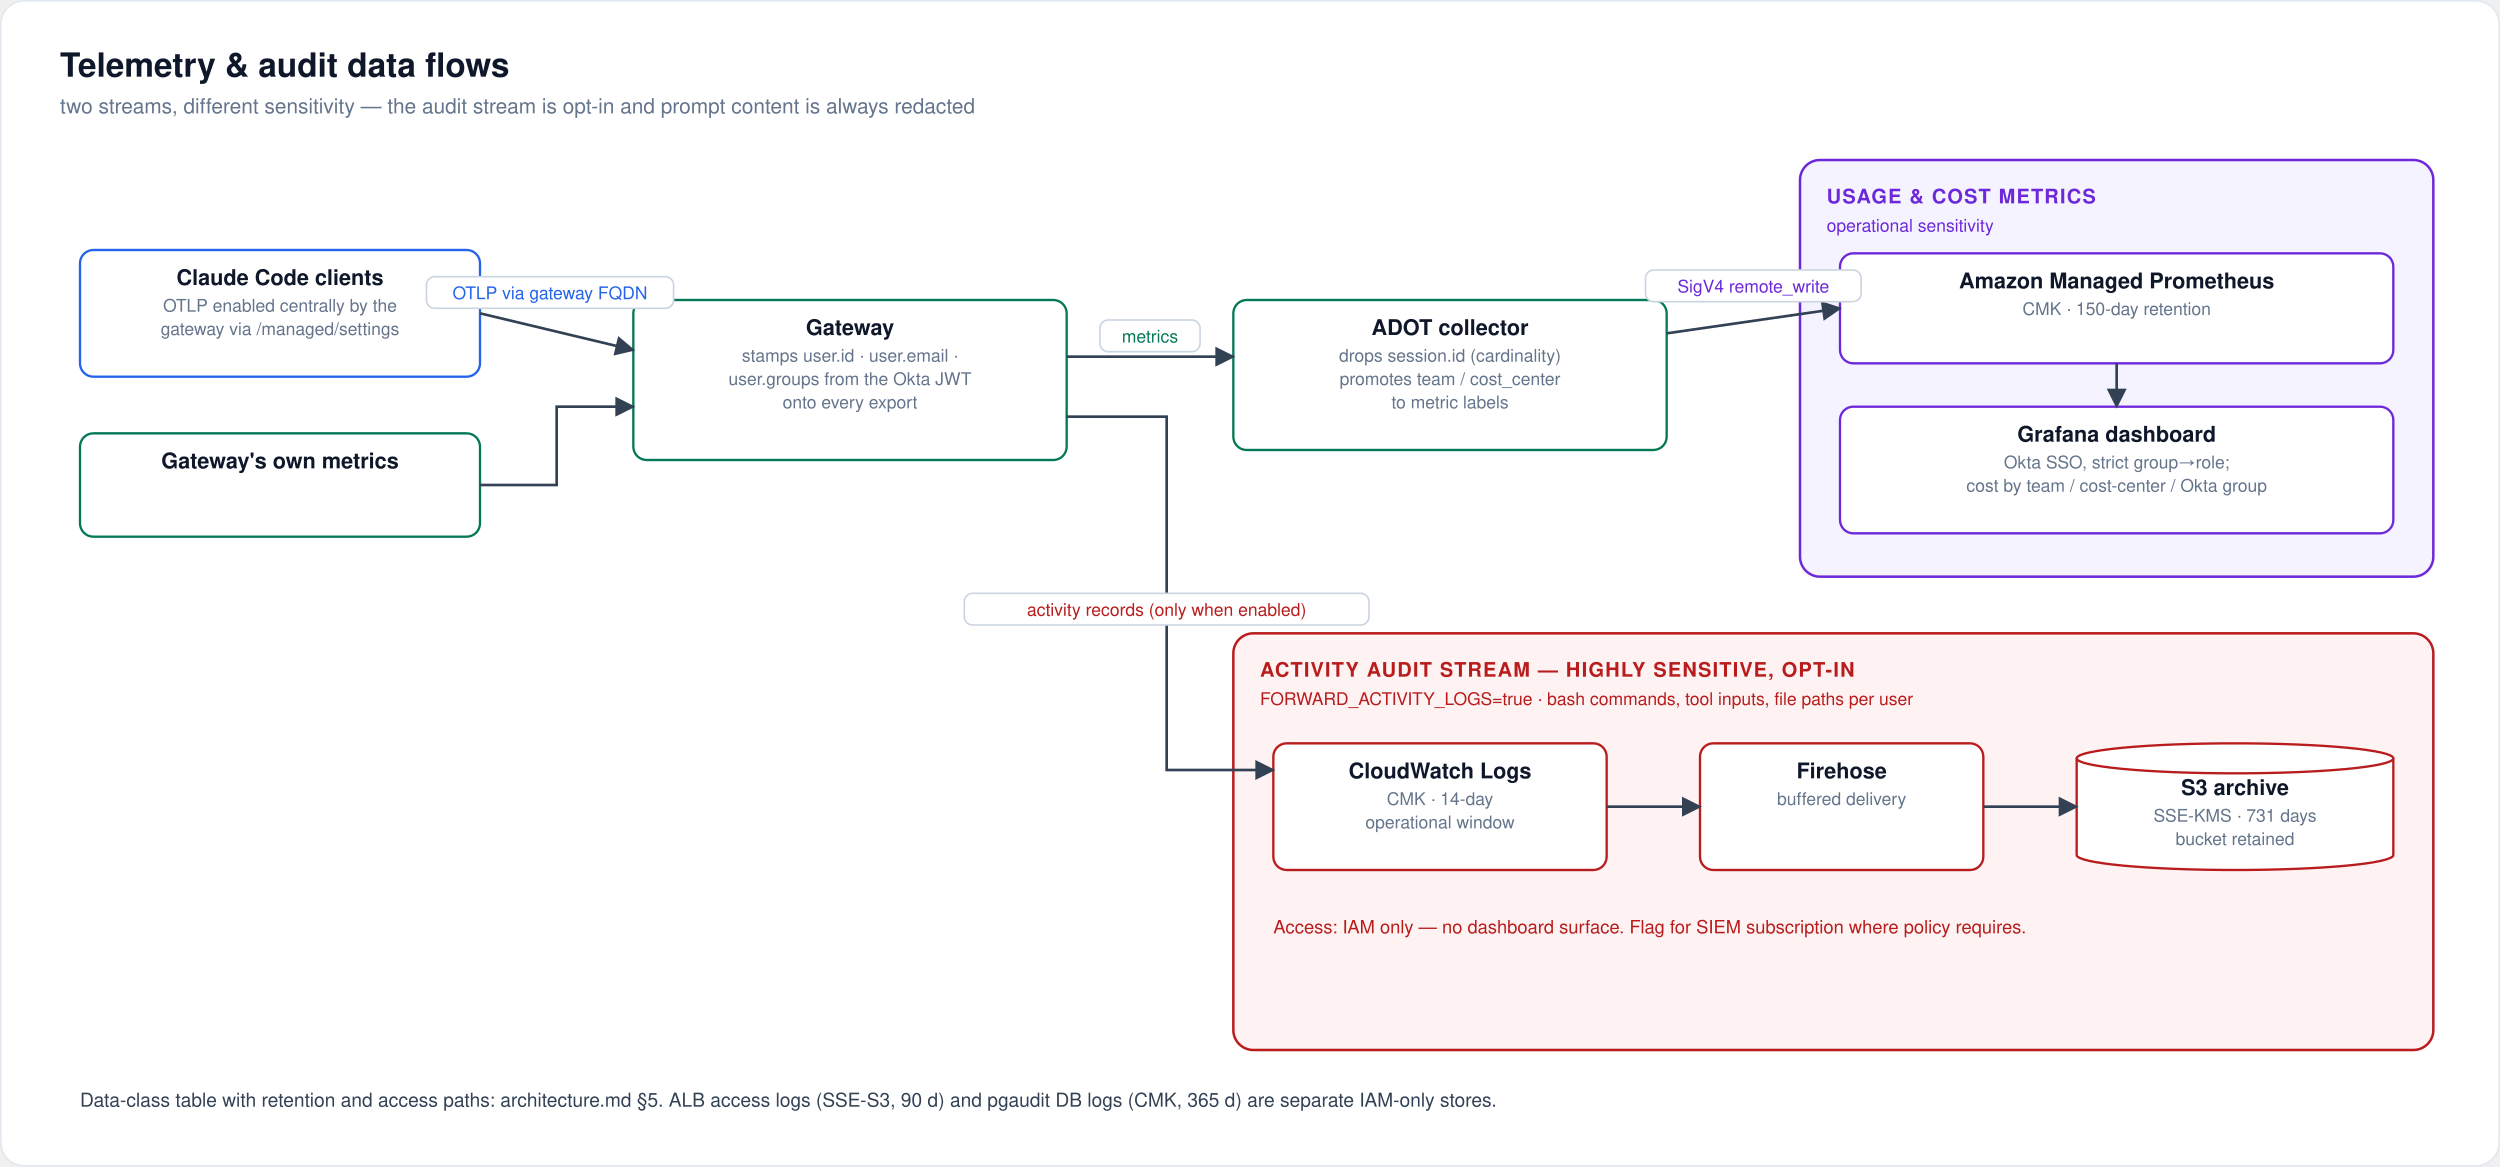
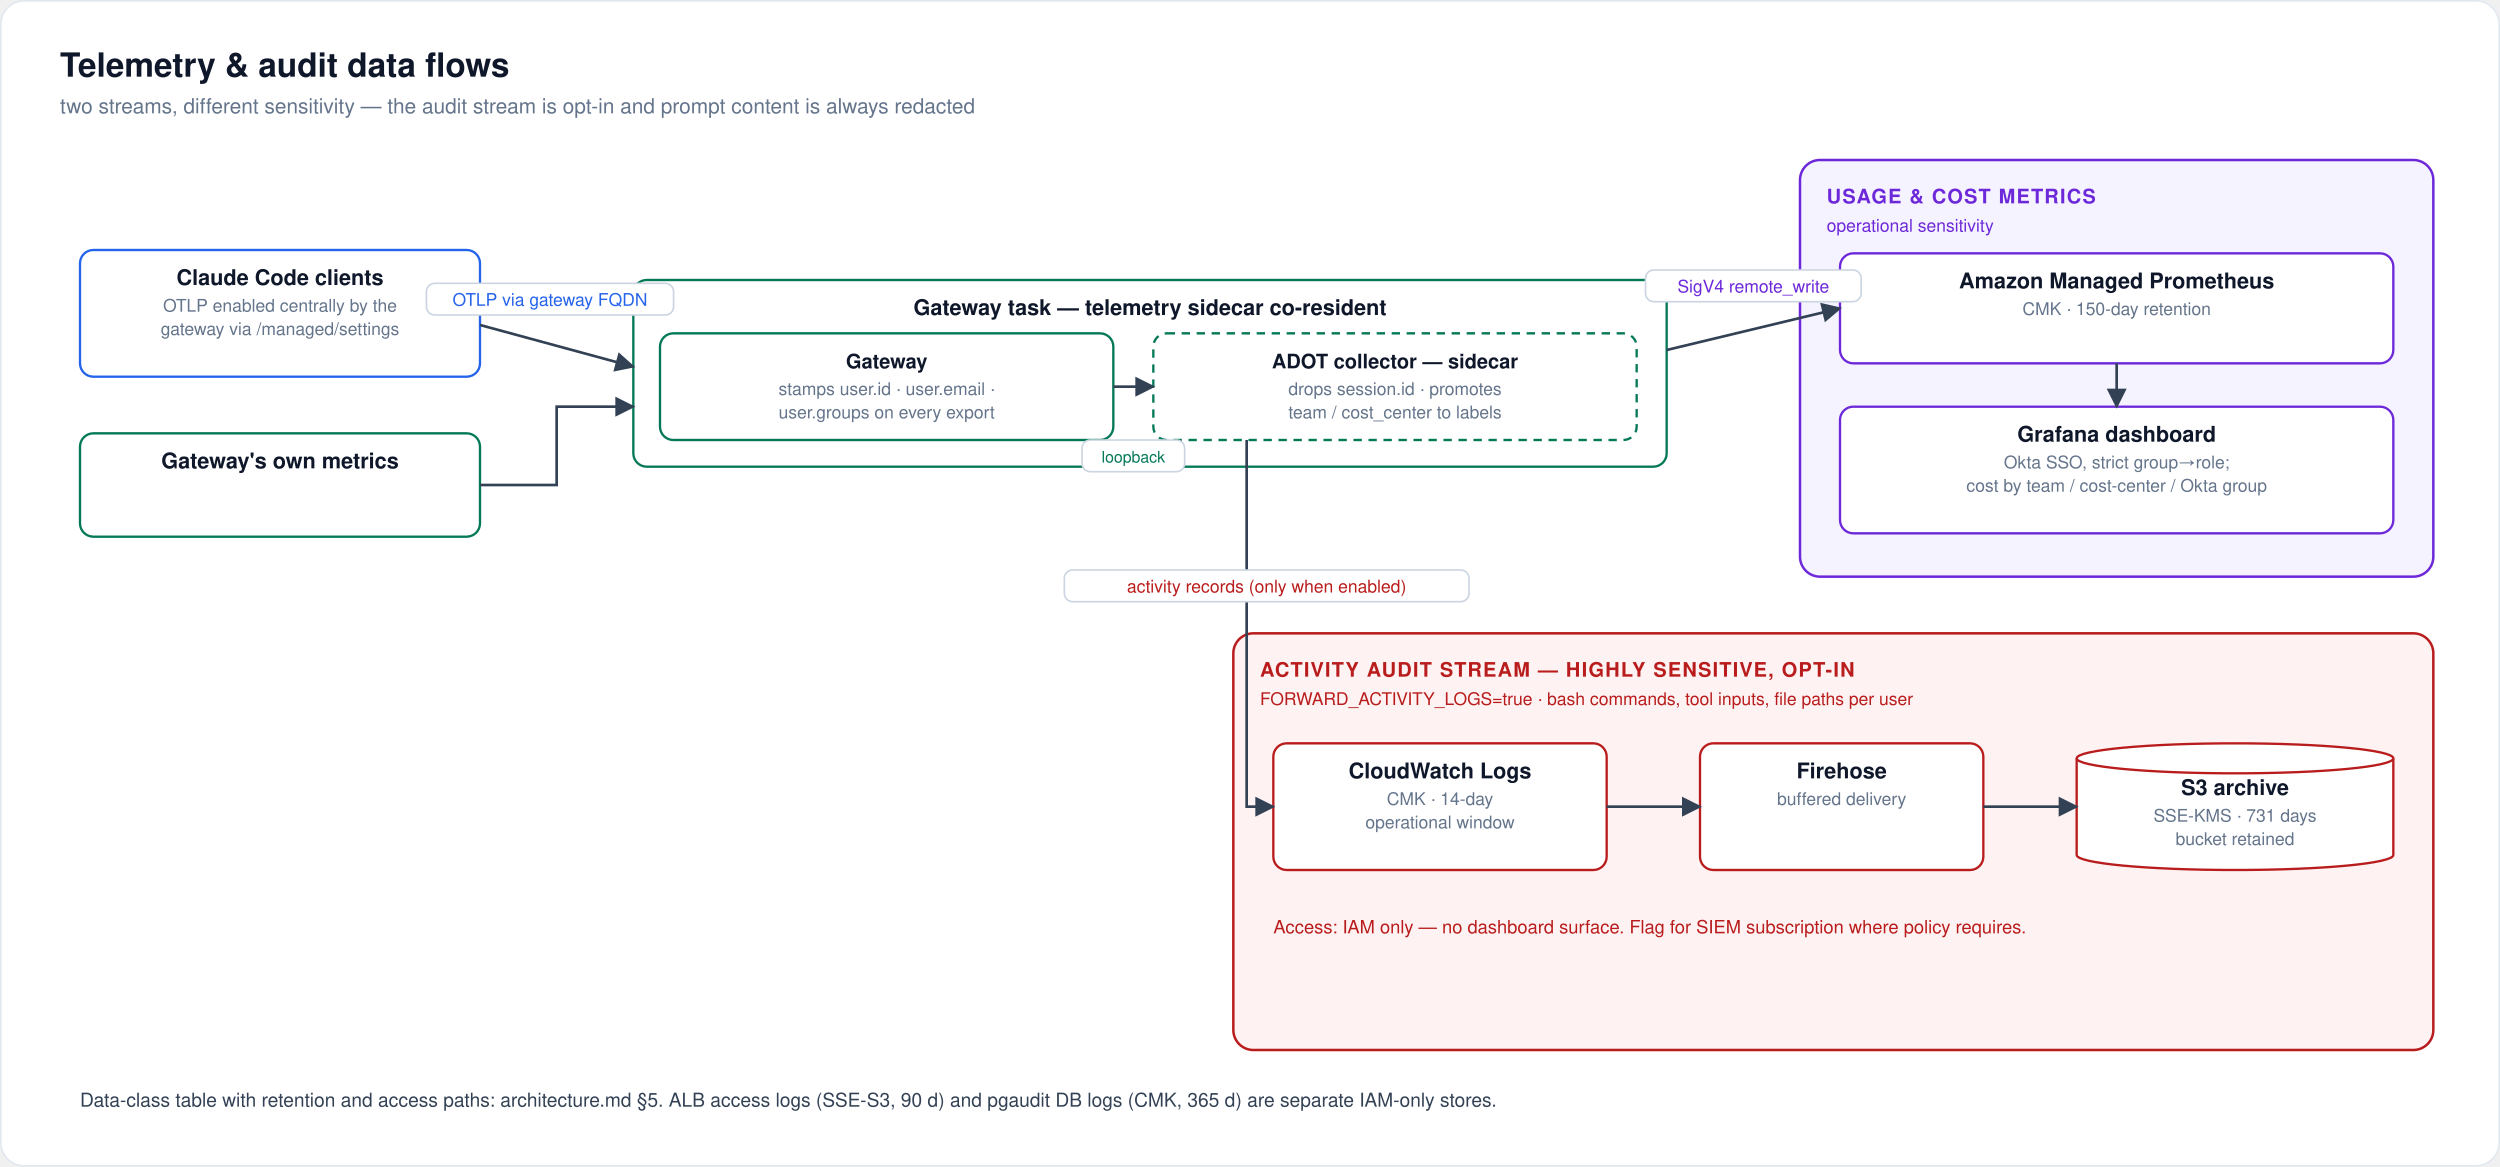
<svg xmlns="http://www.w3.org/2000/svg" width="1500" height="700" viewBox="0 0 1500 700">
  <defs>
    <marker id="arr" viewBox="0 0 10 10" refX="9" refY="5" markerWidth="7.5" markerHeight="7.5" orient="auto-start-reverse">
      <path d="M 0 0 L 10 5 L 0 10 z" fill="#334155" />
    </marker>
  </defs>
  <rect x="0.5" y="0.5" width="1499" height="699" rx="14" fill="#FFFFFF" stroke="#E2E8F0" />
  <text x="36" y="46" font-family="Helvetica, Arial, sans-serif" font-size="20" fill="#0F172A" font-weight="bold" text-anchor="start">Telemetry &amp; audit data flows</text>
  <text x="36" y="68" font-family="Helvetica, Arial, sans-serif" font-size="12.5" fill="#64748B" font-weight="normal" text-anchor="start">two streams, different sensitivity — the audit stream is opt-in and prompt content is always redacted</text>
  <rect x="48" y="150" width="240" height="76" rx="8" fill="#FFFFFF" stroke="#2563EB" stroke-width="1.4" />
  <text x="168.0" y="171" font-family="Helvetica, Arial, sans-serif" font-size="13" fill="#0F172A" font-weight="bold" text-anchor="middle">Claude Code clients</text>
  <text x="168.0" y="187" font-family="Helvetica, Arial, sans-serif" font-size="10.5" fill="#64748B" font-weight="normal" text-anchor="middle">OTLP enabled centrally by the</text>
  <text x="168.0" y="201" font-family="Helvetica, Arial, sans-serif" font-size="10.5" fill="#64748B" font-weight="normal" text-anchor="middle">gateway via /managed/settings</text>
  <rect x="48" y="260" width="240" height="62" rx="8" fill="#FFFFFF" stroke="#047857" stroke-width="1.4" />
  <text x="168.0" y="281" font-family="Helvetica, Arial, sans-serif" font-size="13" fill="#0F172A" font-weight="bold" text-anchor="middle">Gateway's own metrics</text>
-   <rect x="380" y="180" width="260" height="96" rx="8" fill="#FFFFFF" stroke="#047857" stroke-width="1.4" />
-   <text x="510.0" y="201" font-family="Helvetica, Arial, sans-serif" font-size="13" fill="#0F172A" font-weight="bold" text-anchor="middle">Gateway</text>
-   <text x="510.0" y="217" font-family="Helvetica, Arial, sans-serif" font-size="10.5" fill="#64748B" font-weight="normal" text-anchor="middle">stamps user.id · user.email ·</text>
-   <text x="510.0" y="231" font-family="Helvetica, Arial, sans-serif" font-size="10.5" fill="#64748B" font-weight="normal" text-anchor="middle">user.groups from the Okta JWT</text>
-   <text x="510.0" y="245" font-family="Helvetica, Arial, sans-serif" font-size="10.5" fill="#64748B" font-weight="normal" text-anchor="middle">onto every export</text>
-   <rect x="740" y="180" width="260" height="90" rx="8" fill="#FFFFFF" stroke="#047857" stroke-width="1.4" />
-   <text x="870.0" y="201" font-family="Helvetica, Arial, sans-serif" font-size="13" fill="#0F172A" font-weight="bold" text-anchor="middle">ADOT collector</text>
-   <text x="870.0" y="217" font-family="Helvetica, Arial, sans-serif" font-size="10.5" fill="#64748B" font-weight="normal" text-anchor="middle">drops session.id (cardinality)</text>
-   <text x="870.0" y="231" font-family="Helvetica, Arial, sans-serif" font-size="10.5" fill="#64748B" font-weight="normal" text-anchor="middle">promotes team / cost_center</text>
-   <text x="870.0" y="245" font-family="Helvetica, Arial, sans-serif" font-size="10.5" fill="#64748B" font-weight="normal" text-anchor="middle">to metric labels</text>
+   <rect x="380" y="168" width="620" height="112" rx="8" fill="#FFFFFF" stroke="#047857" stroke-width="1.4" />
+   <text x="690.0" y="189" font-family="Helvetica, Arial, sans-serif" font-size="13" fill="#0F172A" font-weight="bold" text-anchor="middle">Gateway task — telemetry sidecar co-resident</text>
+   <rect x="396" y="200" width="272" height="64" rx="8" fill="#FFFFFF" stroke="#047857" stroke-width="1.4" />
+   <text x="532.0" y="221" font-family="Helvetica, Arial, sans-serif" font-size="12" fill="#0F172A" font-weight="bold" text-anchor="middle">Gateway</text>
+   <text x="532.0" y="237" font-family="Helvetica, Arial, sans-serif" font-size="10.5" fill="#64748B" font-weight="normal" text-anchor="middle">stamps user.id · user.email ·</text>
+   <text x="532.0" y="251" font-family="Helvetica, Arial, sans-serif" font-size="10.5" fill="#64748B" font-weight="normal" text-anchor="middle">user.groups on every export</text>
+   <rect x="692" y="200" width="290" height="64" rx="8" fill="#FFFFFF" stroke="#047857" stroke-width="1.4" stroke-dasharray="5 4" />
+   <text x="837.0" y="221" font-family="Helvetica, Arial, sans-serif" font-size="12" fill="#0F172A" font-weight="bold" text-anchor="middle">ADOT collector — sidecar</text>
+   <text x="837.0" y="237" font-family="Helvetica, Arial, sans-serif" font-size="10.5" fill="#64748B" font-weight="normal" text-anchor="middle">drops session.id · promotes</text>
+   <text x="837.0" y="251" font-family="Helvetica, Arial, sans-serif" font-size="10.5" fill="#64748B" font-weight="normal" text-anchor="middle">team / cost_center to labels</text>
+   <path d="M668 232 L692 232" fill="none" stroke="#334155" stroke-width="1.6" marker-end="url(#arr)" />
+   <rect x="649.2" y="264" width="61.6" height="19" rx="5" fill="#FFFFFF" stroke="#CBD5E1" />
+   <text x="680" y="277.5" font-family="Helvetica, Arial, sans-serif" font-size="9.5" fill="#047857" font-weight="normal" text-anchor="middle">loopback</text>
  <rect x="1080" y="96" width="380" height="250" rx="12" fill="#F5F3FF" stroke="#6D28D9" stroke-width="1.5" />
  <text x="1096" y="122" font-family="Helvetica, Arial, sans-serif" font-size="12" fill="#6D28D9" font-weight="bold" text-anchor="start" letter-spacing="0.06em">USAGE &amp; COST METRICS</text>
  <text x="1096" y="139" font-family="Helvetica, Arial, sans-serif" font-size="10.5" fill="#6D28D9" font-weight="normal" text-anchor="start">operational sensitivity</text>
  <rect x="1104" y="152" width="332" height="66" rx="8" fill="#FFFFFF" stroke="#6D28D9" stroke-width="1.4" />
  <text x="1270.0" y="173" font-family="Helvetica, Arial, sans-serif" font-size="13" fill="#0F172A" font-weight="bold" text-anchor="middle">Amazon Managed Prometheus</text>
  <text x="1270.0" y="189" font-family="Helvetica, Arial, sans-serif" font-size="10.5" fill="#64748B" font-weight="normal" text-anchor="middle">CMK · 150-day retention</text>
  <rect x="1104" y="244" width="332" height="76" rx="8" fill="#FFFFFF" stroke="#6D28D9" stroke-width="1.4" />
  <text x="1270.0" y="265" font-family="Helvetica, Arial, sans-serif" font-size="13" fill="#0F172A" font-weight="bold" text-anchor="middle">Grafana dashboard</text>
  <text x="1270.0" y="281" font-family="Helvetica, Arial, sans-serif" font-size="10.5" fill="#64748B" font-weight="normal" text-anchor="middle">Okta SSO, strict group→role;</text>
  <text x="1270.0" y="295" font-family="Helvetica, Arial, sans-serif" font-size="10.5" fill="#64748B" font-weight="normal" text-anchor="middle">cost by team / cost-center / Okta group</text>
  <rect x="740" y="380" width="720" height="250" rx="12" fill="#FEF2F2" stroke="#B91C1C" stroke-width="1.5" />
  <text x="756" y="406" font-family="Helvetica, Arial, sans-serif" font-size="12" fill="#B91C1C" font-weight="bold" text-anchor="start" letter-spacing="0.06em">ACTIVITY AUDIT STREAM — HIGHLY SENSITIVE, OPT-IN</text>
  <text x="756" y="423" font-family="Helvetica, Arial, sans-serif" font-size="10.5" fill="#B91C1C" font-weight="normal" text-anchor="start">FORWARD_ACTIVITY_LOGS=true · bash commands, tool inputs, file paths per user</text>
  <rect x="764" y="446" width="200" height="76" rx="8" fill="#FFFFFF" stroke="#B91C1C" stroke-width="1.4" />
  <text x="864.0" y="467" font-family="Helvetica, Arial, sans-serif" font-size="13" fill="#0F172A" font-weight="bold" text-anchor="middle">CloudWatch Logs</text>
  <text x="864.0" y="483" font-family="Helvetica, Arial, sans-serif" font-size="10.5" fill="#64748B" font-weight="normal" text-anchor="middle">CMK · 14-day</text>
  <text x="864.0" y="497" font-family="Helvetica, Arial, sans-serif" font-size="10.5" fill="#64748B" font-weight="normal" text-anchor="middle">operational window</text>
  <rect x="1020" y="446" width="170" height="76" rx="8" fill="#FFFFFF" stroke="#B91C1C" stroke-width="1.4" />
  <text x="1105.0" y="467" font-family="Helvetica, Arial, sans-serif" font-size="13" fill="#0F172A" font-weight="bold" text-anchor="middle">Firehose</text>
  <text x="1105.0" y="483" font-family="Helvetica, Arial, sans-serif" font-size="10.5" fill="#64748B" font-weight="normal" text-anchor="middle">buffered delivery</text>
  <path d="M1246 455 a 95.0 9 0 0 1 190 0 v 58 a 95.0 9 0 0 1 -190 0 Z" fill="#FFFFFF" stroke="#B91C1C" stroke-width="1.4" />
  <path d="M1246 455 a 95.0 9 0 0 0 190 0" fill="none" stroke="#B91C1C" stroke-width="1.4" />
  <text x="1341.0" y="477" font-family="Helvetica, Arial, sans-serif" font-size="13" fill="#0F172A" font-weight="bold" text-anchor="middle">S3 archive</text>
  <text x="1341.0" y="493" font-family="Helvetica, Arial, sans-serif" font-size="10.5" fill="#64748B" font-weight="normal" text-anchor="middle">SSE-KMS · 731 days</text>
  <text x="1341.0" y="507" font-family="Helvetica, Arial, sans-serif" font-size="10.5" fill="#64748B" font-weight="normal" text-anchor="middle">bucket retained</text>
  <text x="764" y="560" font-family="Helvetica, Arial, sans-serif" font-size="11" fill="#B91C1C" font-weight="normal" text-anchor="start">Access: IAM only — no dashboard surface. Flag for SIEM subscription where policy requires.</text>
-   <path d="M288 188 L380 210" fill="none" stroke="#334155" stroke-width="1.6" marker-end="url(#arr)" />
-   <rect x="255.85" y="166" width="148.3" height="19" rx="5" fill="#FFFFFF" stroke="#CBD5E1" />
-   <text x="330" y="179.5" font-family="Helvetica, Arial, sans-serif" font-size="10.5" fill="#2563EB" font-weight="normal" text-anchor="middle">OTLP via gateway FQDN</text>
+   <path d="M288 195 L380 220" fill="none" stroke="#334155" stroke-width="1.6" marker-end="url(#arr)" />
+   <rect x="255.85" y="170" width="148.3" height="19" rx="5" fill="#FFFFFF" stroke="#CBD5E1" />
+   <text x="330" y="183.5" font-family="Helvetica, Arial, sans-serif" font-size="10.5" fill="#2563EB" font-weight="normal" text-anchor="middle">OTLP via gateway FQDN</text>
  <path d="M288 291 L334 291 L334 244 L380 244" fill="none" stroke="#334155" stroke-width="1.6" marker-end="url(#arr)" />
-   <path d="M640 214 L740 214" fill="none" stroke="#334155" stroke-width="1.6" marker-end="url(#arr)" />
-   <rect x="659.95" y="192" width="60.1" height="19" rx="5" fill="#FFFFFF" stroke="#CBD5E1" />
-   <text x="690" y="205.5" font-family="Helvetica, Arial, sans-serif" font-size="10.5" fill="#047857" font-weight="normal" text-anchor="middle">metrics</text>
-   <path d="M640 250 L700 250 L700 462 L764 462" fill="none" stroke="#334155" stroke-width="1.6" marker-end="url(#arr)" />
-   <rect x="578.6" y="356" width="242.8" height="19" rx="5" fill="#FFFFFF" stroke="#CBD5E1" />
-   <text x="700" y="369.5" font-family="Helvetica, Arial, sans-serif" font-size="10.5" fill="#B91C1C" font-weight="normal" text-anchor="middle">activity records (only when enabled)</text>
-   <path d="M1000 200 L1104 185" fill="none" stroke="#334155" stroke-width="1.6" marker-end="url(#arr)" />
+   <path d="M748 264 L748 484 L764 484" fill="none" stroke="#334155" stroke-width="1.6" marker-end="url(#arr)" />
+   <rect x="638.6" y="342" width="242.8" height="19" rx="5" fill="#FFFFFF" stroke="#CBD5E1" />
+   <text x="760" y="355.5" font-family="Helvetica, Arial, sans-serif" font-size="10.5" fill="#B91C1C" font-weight="normal" text-anchor="middle">activity records (only when enabled)</text>
+   <path d="M1000 210 L1104 185" fill="none" stroke="#334155" stroke-width="1.6" marker-end="url(#arr)" />
  <rect x="987.3" y="162" width="129.4" height="19" rx="5" fill="#FFFFFF" stroke="#CBD5E1" />
  <text x="1052" y="175.5" font-family="Helvetica, Arial, sans-serif" font-size="10.5" fill="#6D28D9" font-weight="normal" text-anchor="middle">SigV4 remote_write</text>
  <path d="M1270 218 L1270 244" fill="none" stroke="#334155" stroke-width="1.6" marker-end="url(#arr)" />
  <path d="M964 484 L1020 484" fill="none" stroke="#334155" stroke-width="1.6" marker-end="url(#arr)" />
  <path d="M1190 484 L1246 484" fill="none" stroke="#334155" stroke-width="1.6" marker-end="url(#arr)" />
  <text x="48" y="664" font-family="Helvetica, Arial, sans-serif" font-size="11.5" fill="#334155" font-weight="normal" text-anchor="start">Data-class table with retention and access paths: architecture.md §5. ALB access logs (SSE-S3, 90 d) and pgaudit DB logs (CMK, 365 d) are separate IAM-only stores.</text>
</svg>
